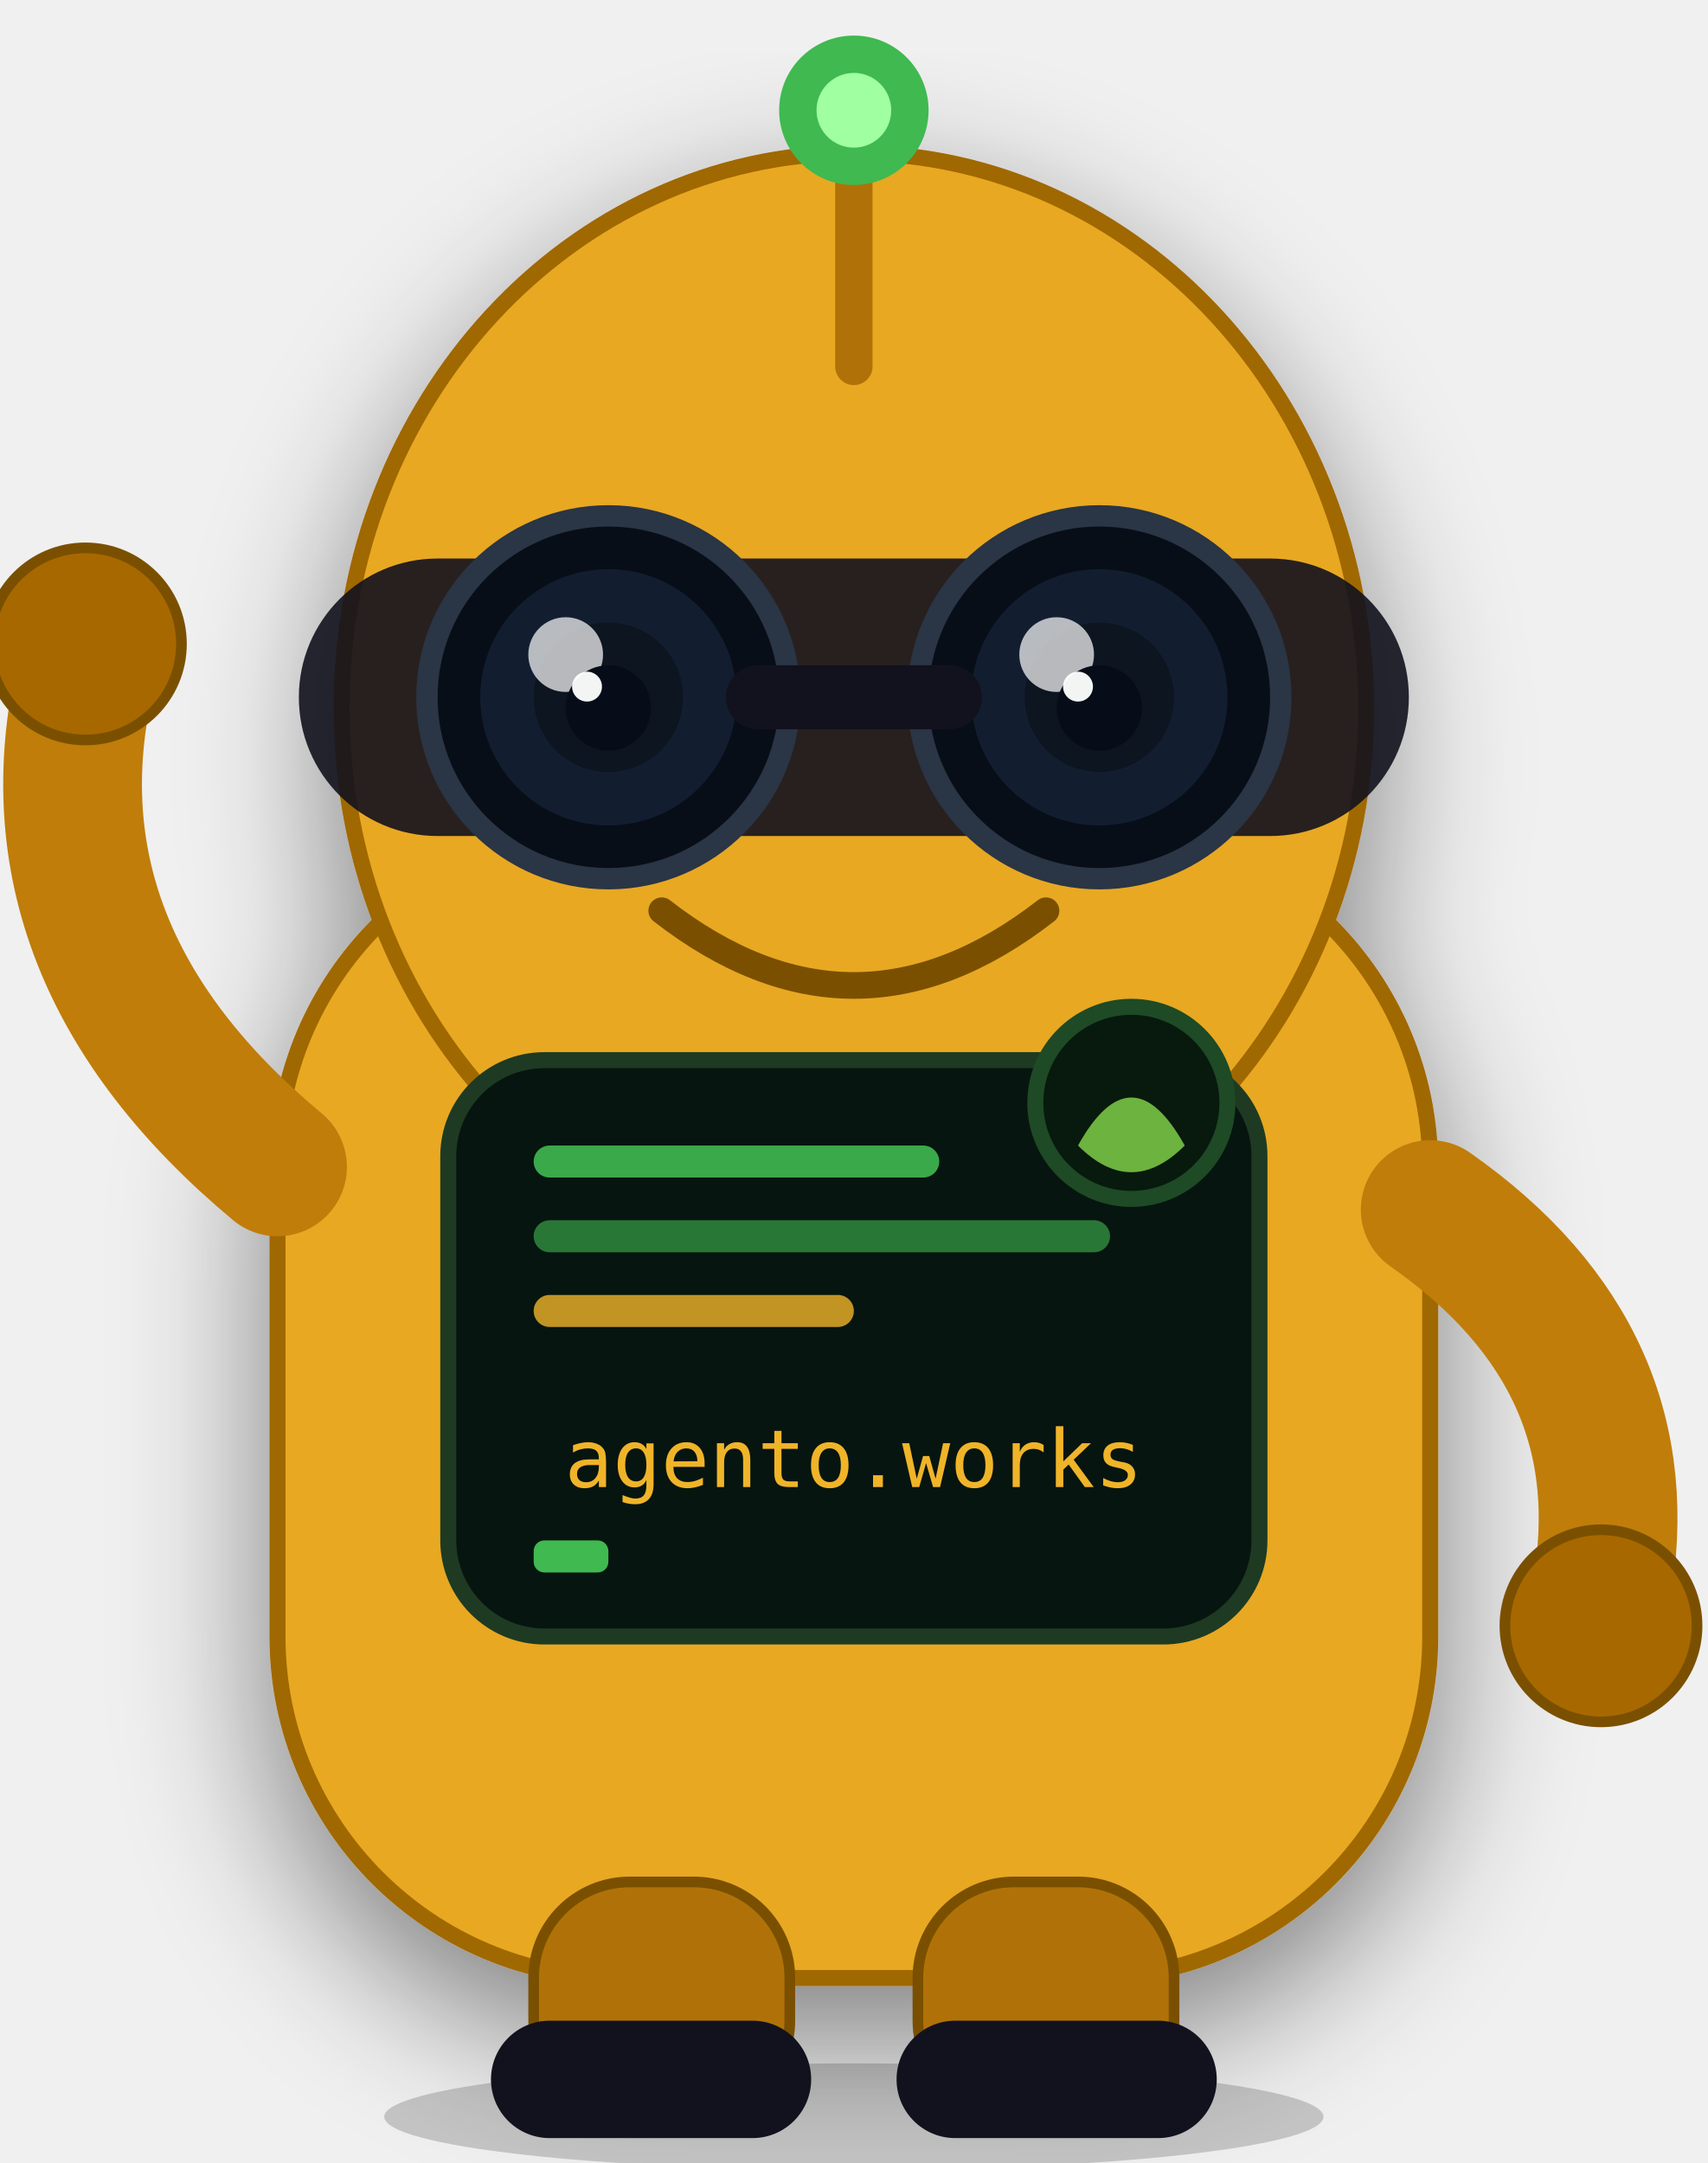
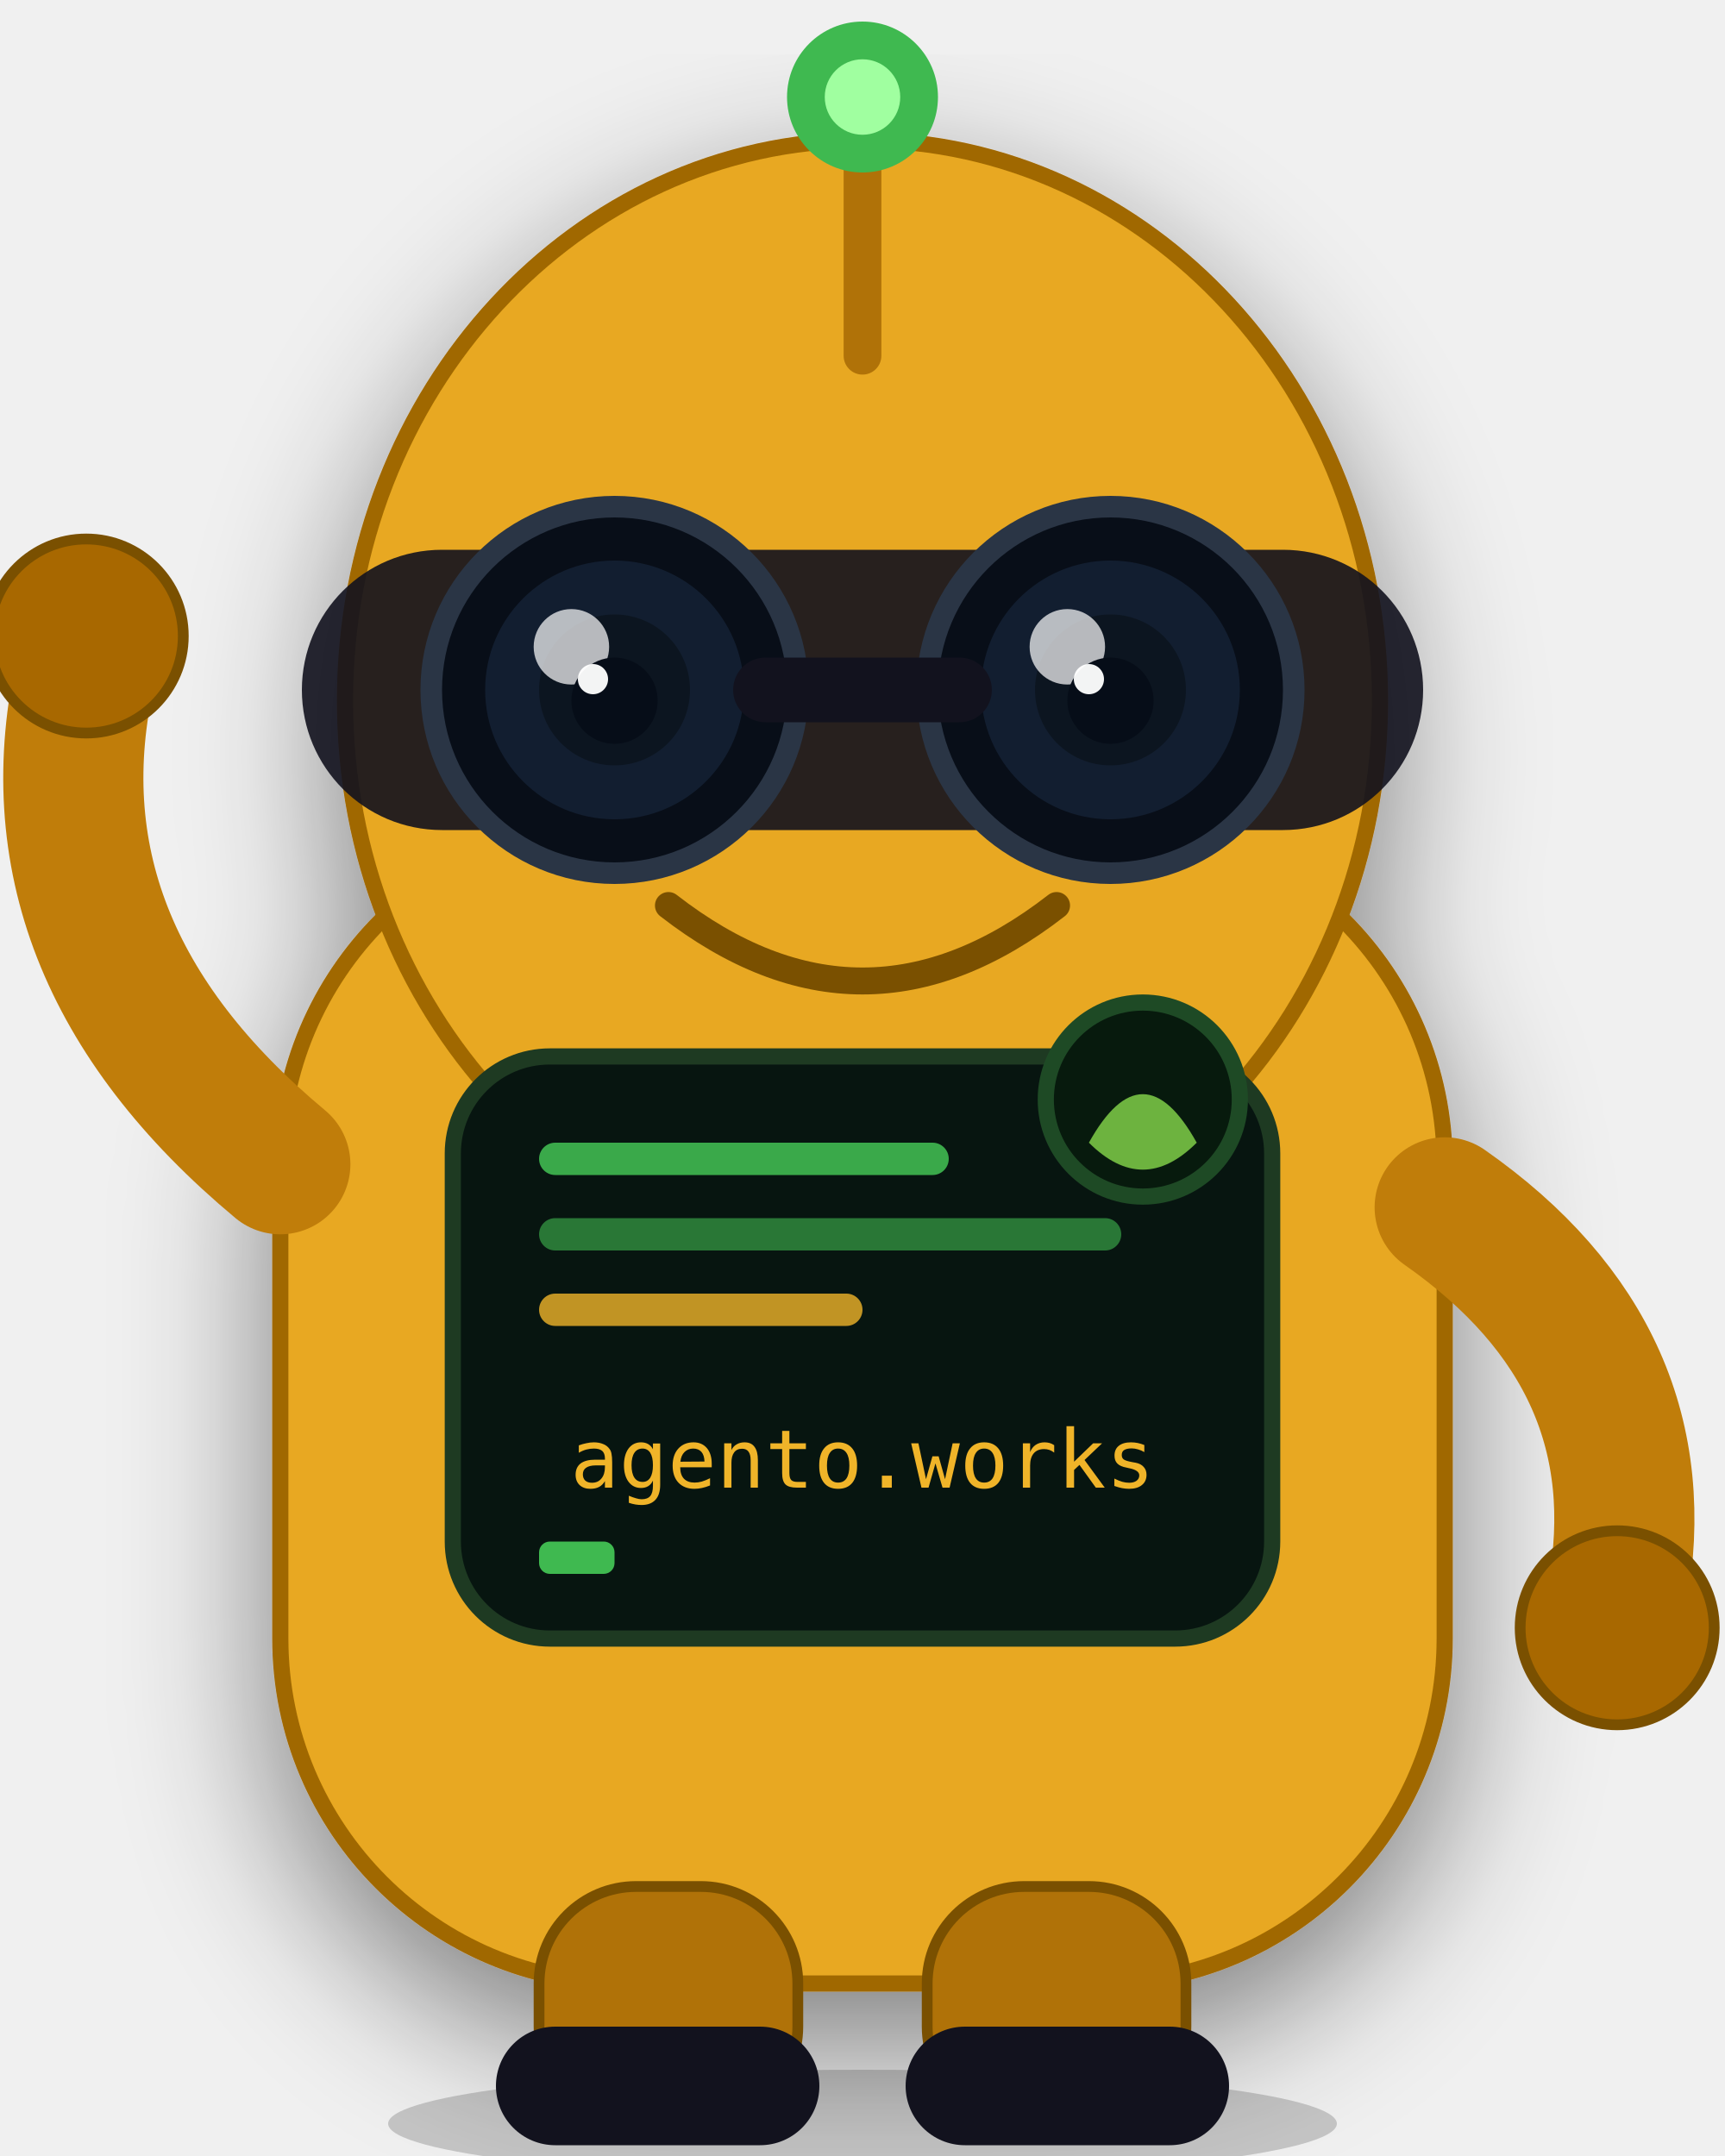
- <svg xmlns="http://www.w3.org/2000/svg" width="150" height="190" viewBox="0 0 160 200" fill="none">
+ <svg xmlns="http://www.w3.org/2000/svg" width="160" height="200" viewBox="0 0 160 200" fill="none">
  <defs>
    <filter id="hw-shadow" x="-28%" y="-18%" width="156%" height="150%">
      <feDropShadow dx="0" dy="5" stdDeviation="7" flood-color="#000" flood-opacity="0.48" />
    </filter>
  </defs>
  <ellipse cx="80" cy="197" rx="44" ry="5" fill="#000" opacity="0.18" />
  <g filter="url(#hw-shadow)">
    <rect x="26" y="76" width="108" height="108" rx="32" fill="#e8a820" stroke="#a06800" stroke-width="1.5" />
    <ellipse cx="80" cy="65" rx="48" ry="52" fill="#e8a820" stroke="#a06800" stroke-width="1.5" />
  </g>
  <rect x="42" y="98" width="76" height="54" rx="9" fill="#071510" stroke="#1e3a22" stroke-width="1.5" />
  <rect x="50" y="106" width="38" height="3" rx="1.5" fill="#3fb950" opacity="0.9" />
  <rect x="50" y="113" width="54" height="3" rx="1.5" fill="#3fb950" opacity="0.6" />
  <rect x="50" y="120" width="30" height="3" rx="1.5" fill="#f0b429" opacity="0.8" />
  <text x="80" y="138" text-anchor="middle" font-family="monospace" font-size="7.5" fill="#f0b429">agento.works</text>
  <rect x="50" y="143" width="7" height="3" rx="1" fill="#3fb950">
    <animate attributeName="opacity" values="1;0;1" dur="1.1s" repeatCount="indefinite" />
  </rect>
  <circle cx="106" cy="102" r="9" fill="#071a0d" stroke="#1e4a25" stroke-width="1.5" />
  <path d="M 101 106 Q 106 97 111 106 Q 106 111 101 106 Z" fill="#6db33f" />
  <rect x="28" y="51" width="104" height="26" rx="13" fill="#12121e" opacity="0.9" />
  <circle cx="57" cy="64" r="17" fill="#080e18" stroke="#2a3545" stroke-width="2" />
  <circle cx="57" cy="64" r="12" fill="#121e30" />
  <circle cx="57" cy="64" r="7" fill="#0c1520" />
  <circle cx="53" cy="60" r="3.5" fill="white" opacity="0.7" />
  <circle cx="57" cy="65" r="4" fill="#060d18" />
  <circle cx="55" cy="63" r="1.4" fill="white" opacity="0.95" />
  <circle cx="103" cy="64" r="17" fill="#080e18" stroke="#2a3545" stroke-width="2" />
  <circle cx="103" cy="64" r="12" fill="#121e30" />
  <circle cx="103" cy="64" r="7" fill="#0c1520" />
  <circle cx="99" cy="60" r="3.5" fill="white" opacity="0.7" />
  <circle cx="103" cy="65" r="4" fill="#060d18" />
  <circle cx="101" cy="63" r="1.4" fill="white" opacity="0.95" />
  <rect x="68" y="61" width="24" height="6" rx="3" fill="#12121e" />
  <path d="M 62 84 Q 80 98 98 84" stroke="#7a5000" stroke-width="2.5" fill="none" stroke-linecap="round" />
  <line x1="80" y1="13" x2="80" y2="33" stroke="#b07208" stroke-width="3.5" stroke-linecap="round" />
  <circle cx="80" cy="9" r="7" fill="#3fb950">
    <animate attributeName="opacity" values="1;0.3;1" dur="1.8s" repeatCount="indefinite" />
  </circle>
  <circle cx="80" cy="9" r="3.5" fill="#a0ffa0" />
  <path d="M 26 108 Q 2 88 8 62" stroke="#c07d0a" stroke-width="13" fill="none" stroke-linecap="round" />
  <circle cx="8" cy="59" r="9" fill="#a86800" stroke="#7a5000" stroke-width="1">
    <animateTransform attributeName="transform" type="translate" values="0,0; 3,-4; 0,0; -3,-4; 0,0" dur="1.2s" repeatCount="indefinite" />
  </circle>
  <path d="M 134 112 Q 154 126 150 148" stroke="#c07d0a" stroke-width="13" fill="none" stroke-linecap="round" />
  <circle cx="150" cy="151" r="9" fill="#a86800" stroke="#7a5000" stroke-width="1" />
  <rect x="50" y="175" width="24" height="22" rx="9" fill="#b07208" stroke="#7a5000" stroke-width="1" />
  <rect x="86" y="175" width="24" height="22" rx="9" fill="#b07208" stroke="#7a5000" stroke-width="1" />
  <rect x="46" y="188" width="30" height="11" rx="5.5" fill="#12121e" />
  <rect x="84" y="188" width="30" height="11" rx="5.5" fill="#12121e" />
</svg>
